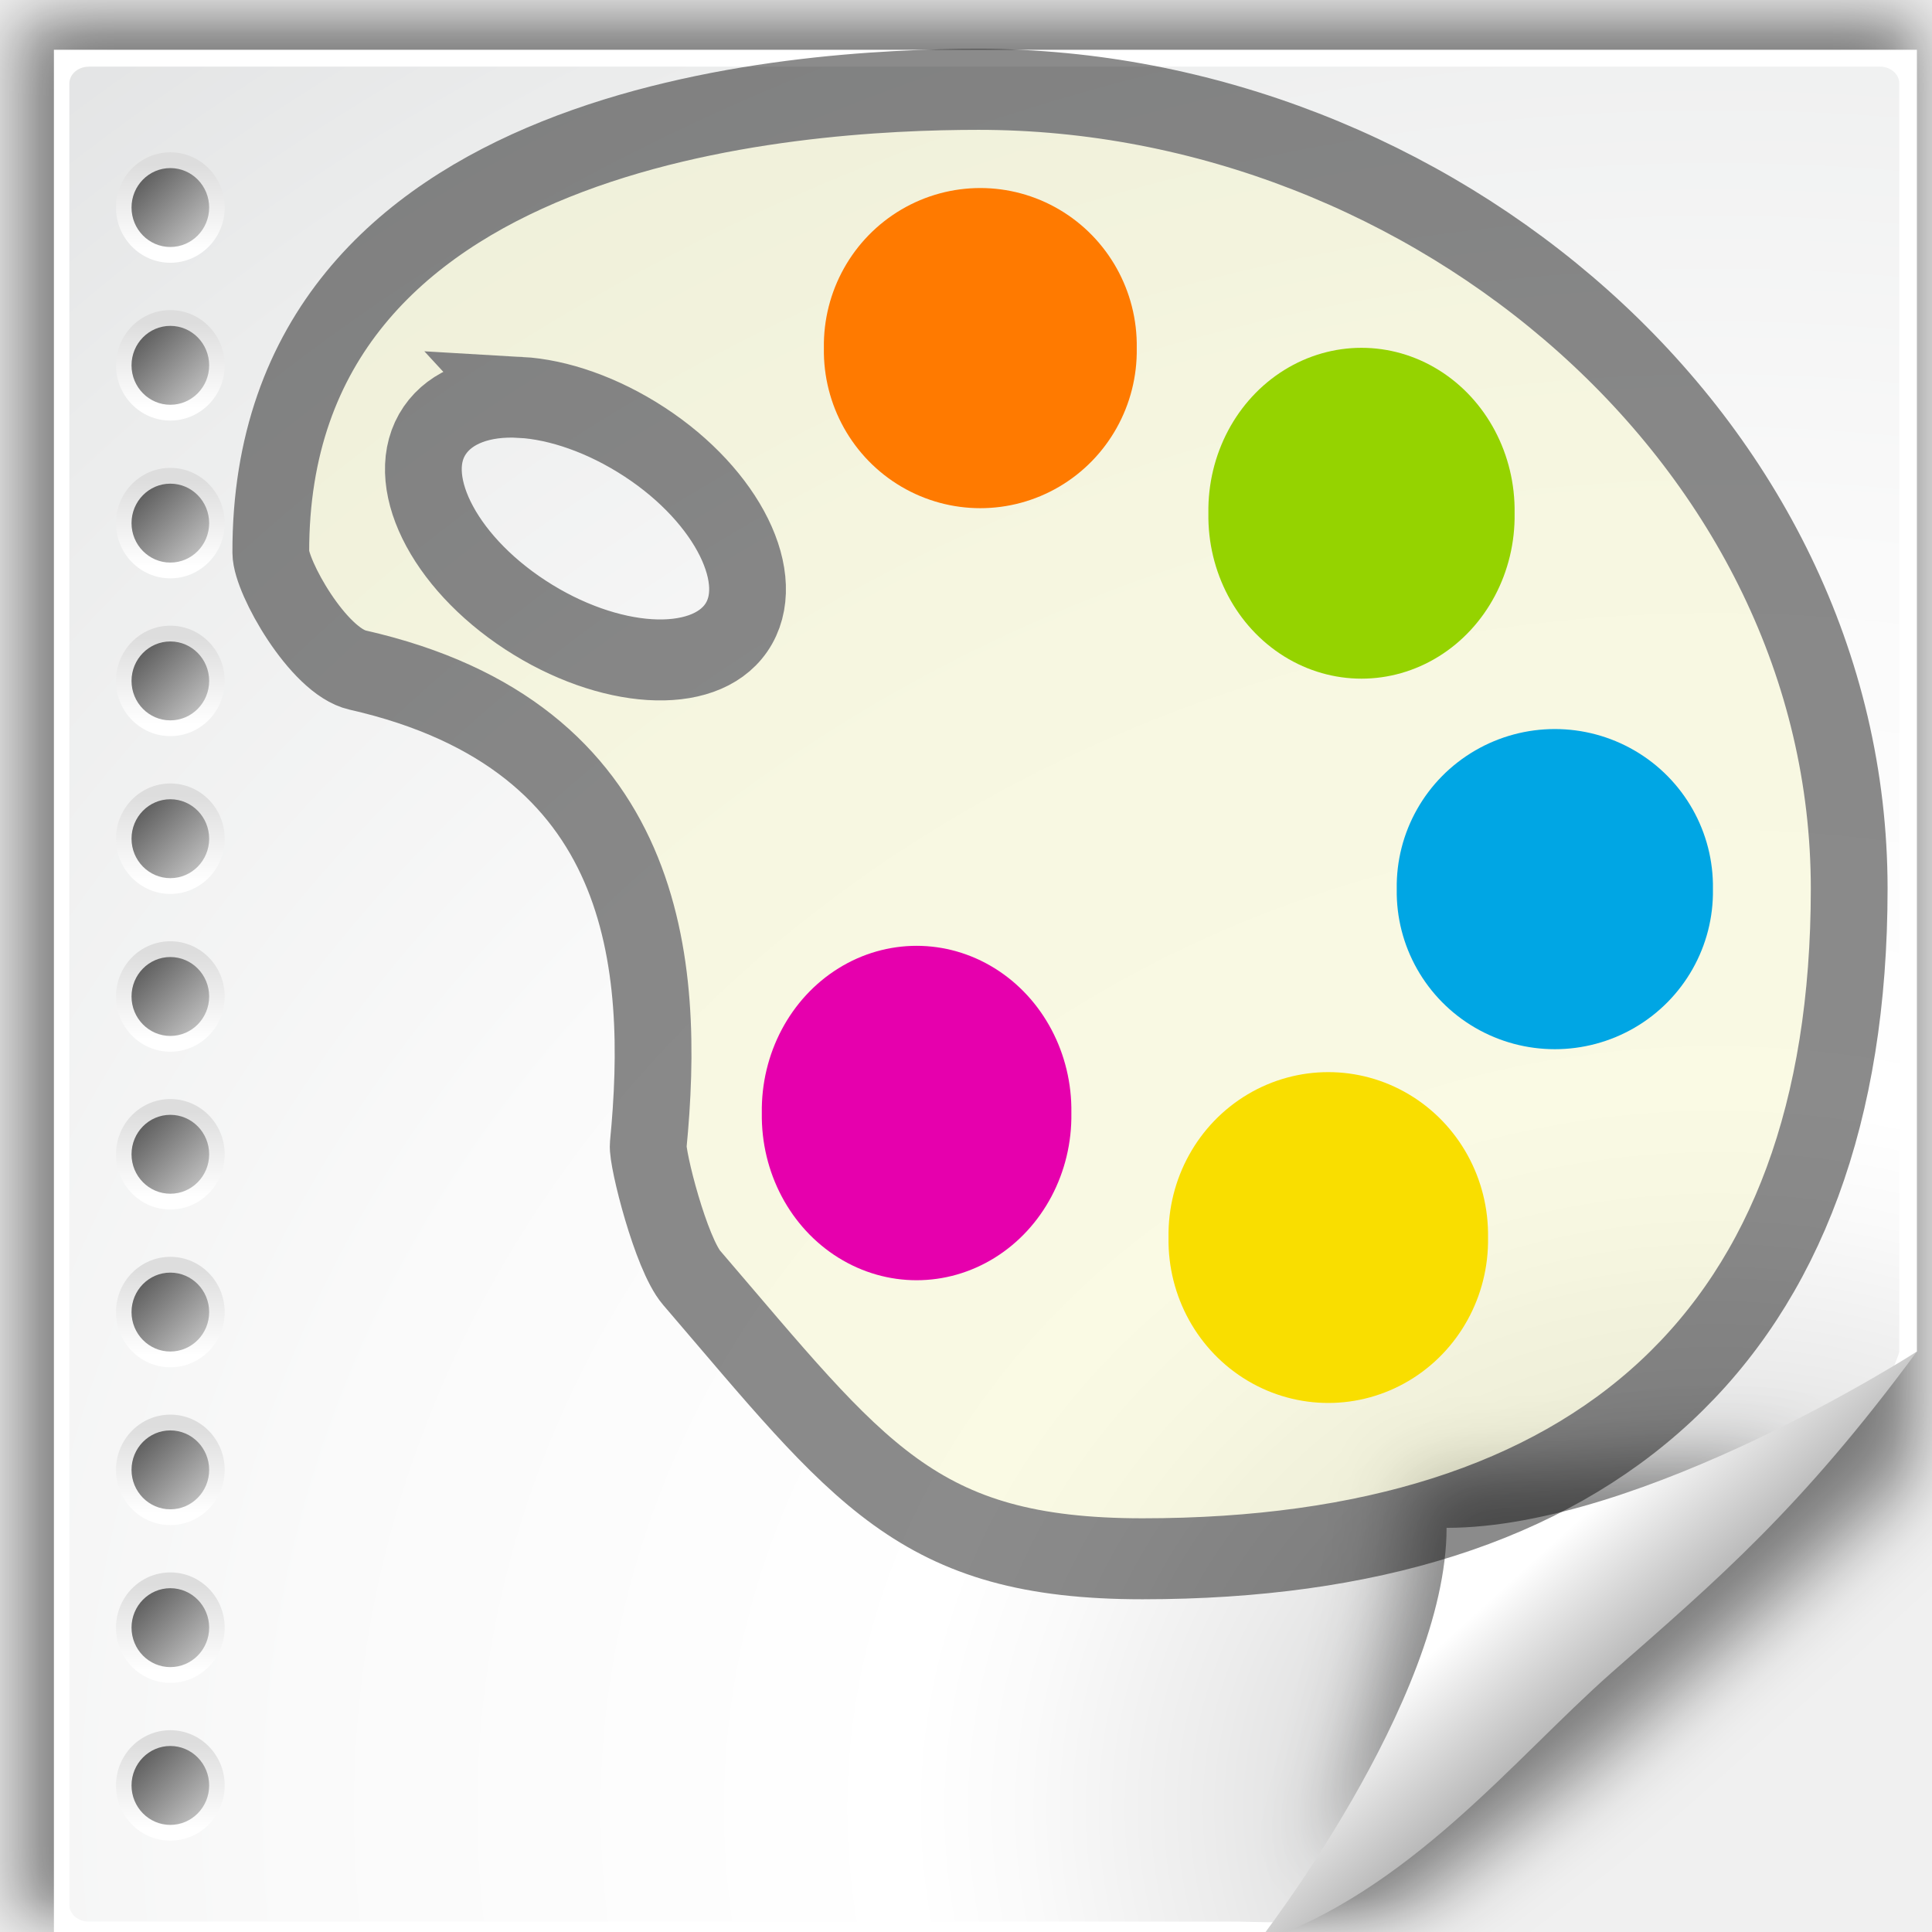
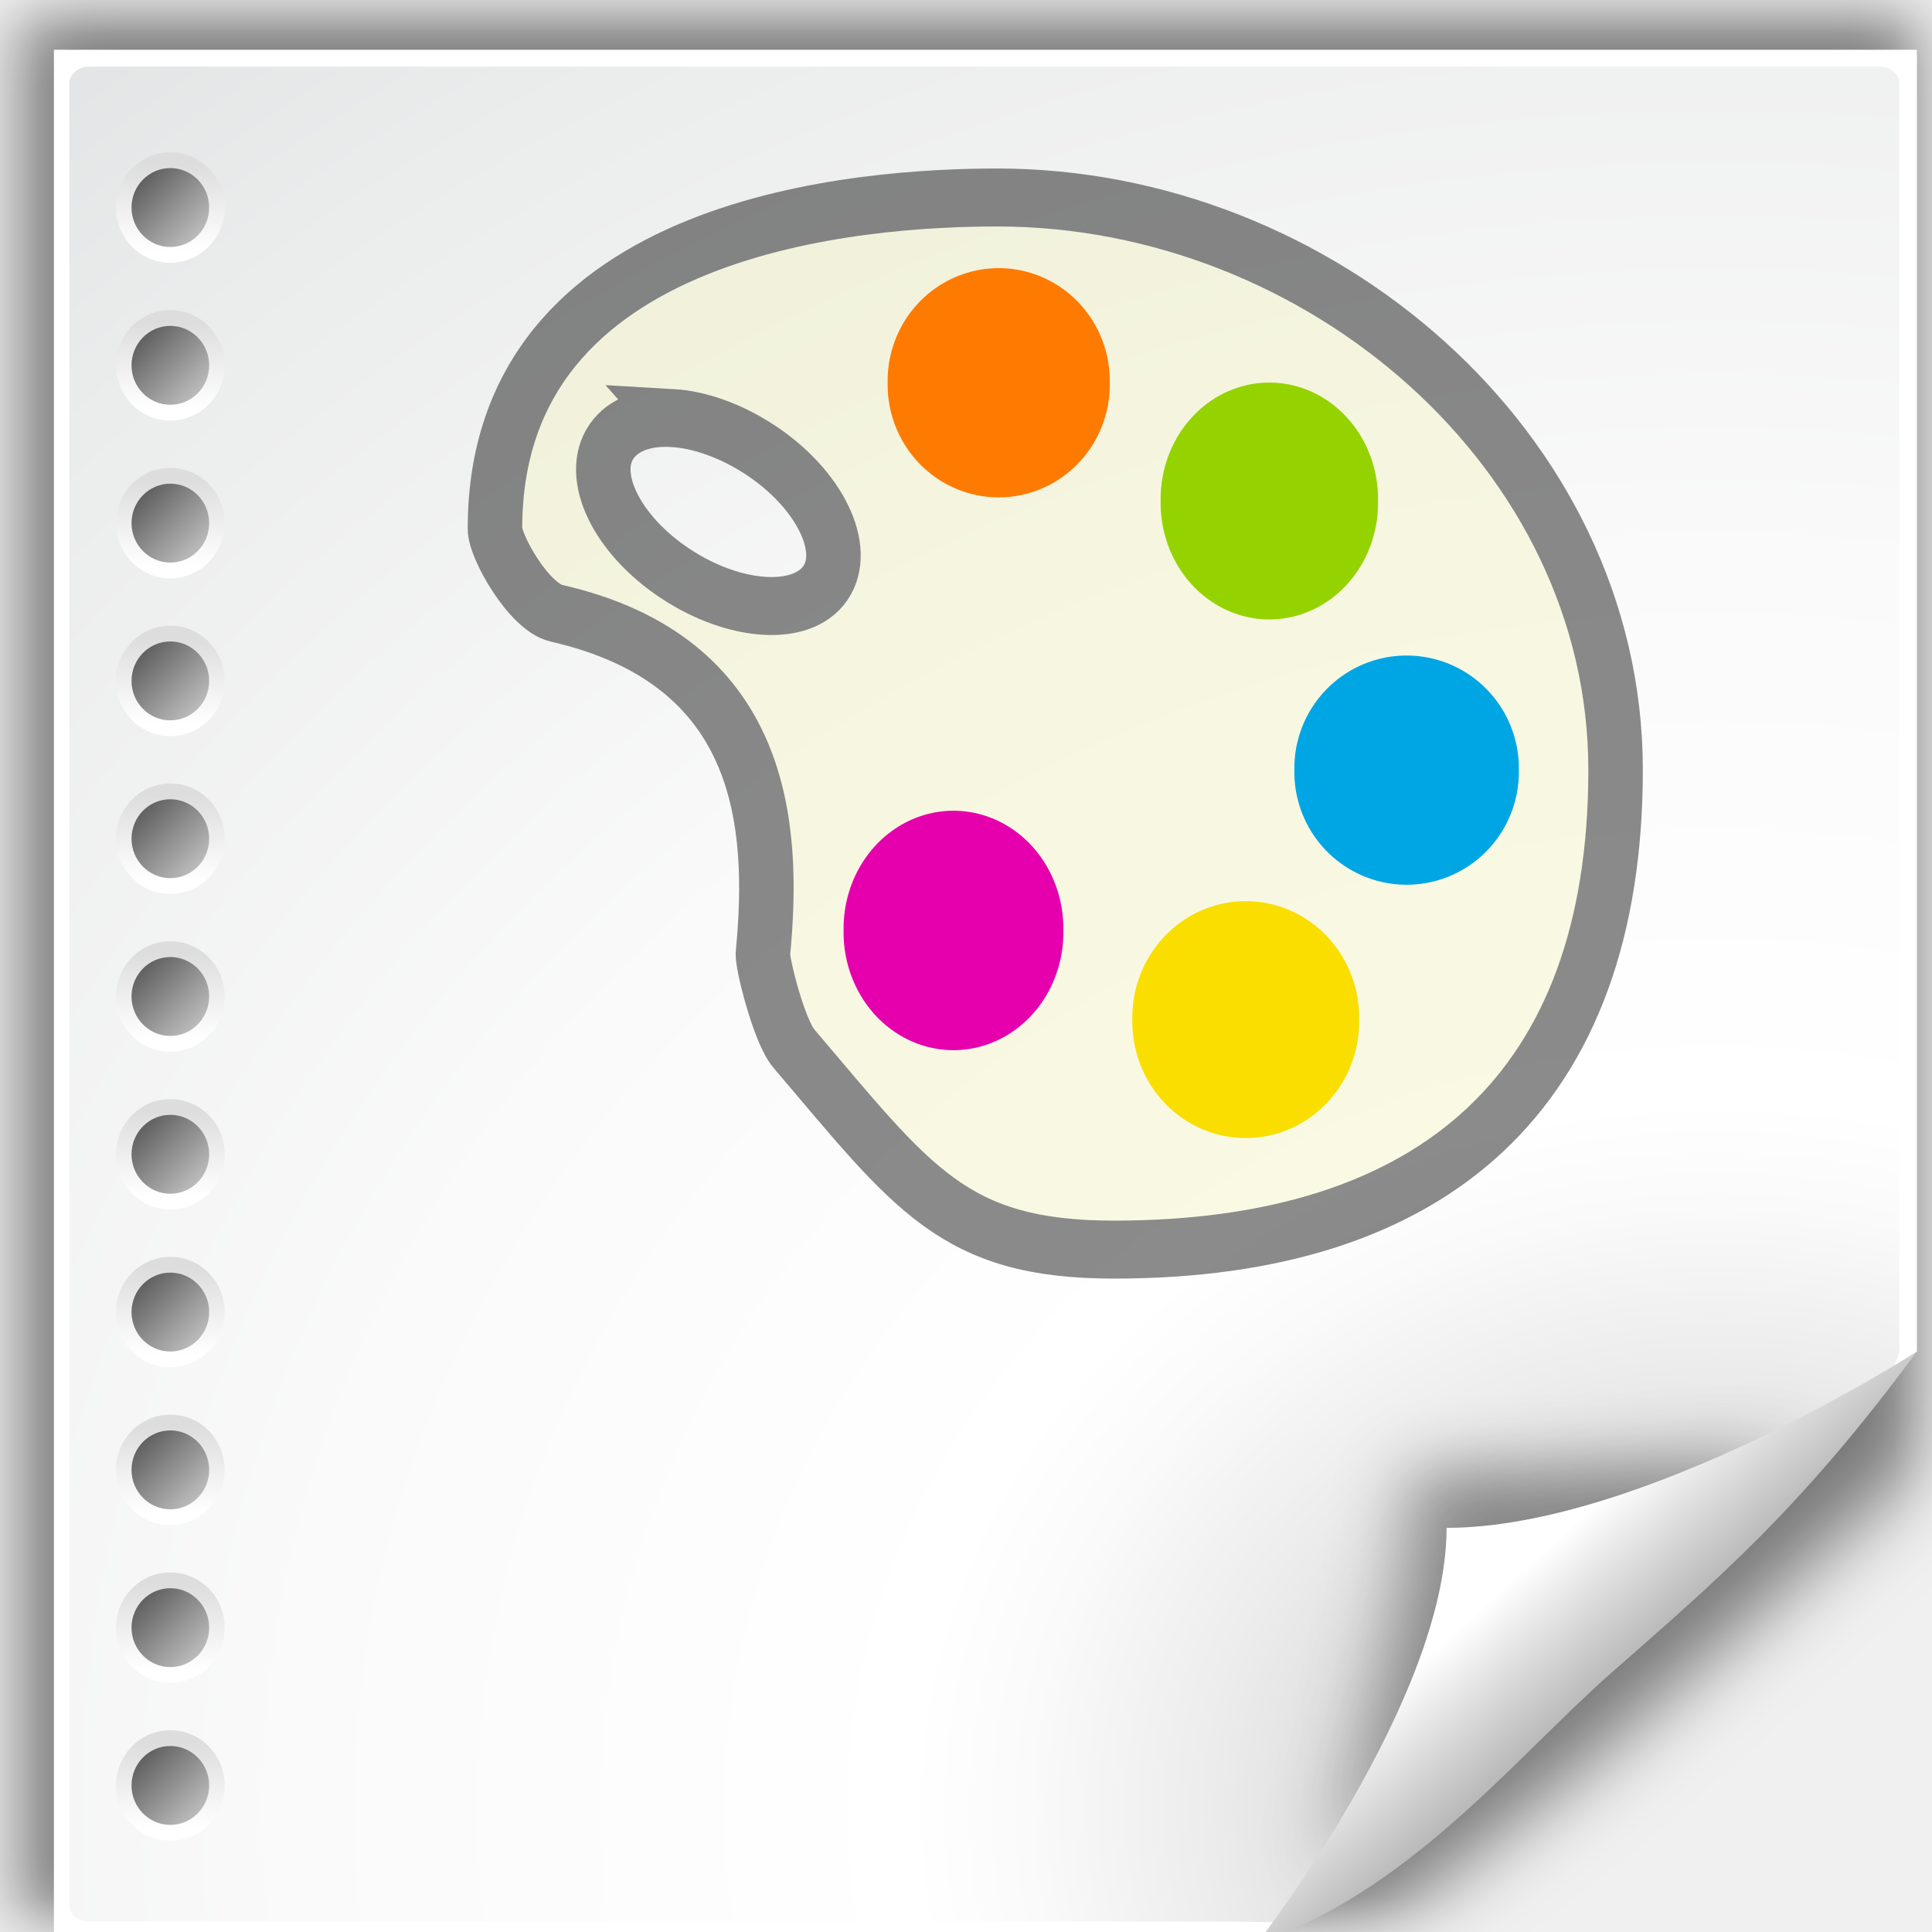
<svg xmlns="http://www.w3.org/2000/svg" xmlns:xlink="http://www.w3.org/1999/xlink" height="26" width="26" version="1.0" id="svg2">
  <defs id="defs20">
    <radialGradient xlink:href="#az" id="radialGradient3371" gradientUnits="userSpaceOnUse" gradientTransform="matrix(0.2475376,0,0,0.2137334,58.71272,7.201044)" cx="102" cy="112.3" r="139.56" />
    <radialGradient id="az" gradientUnits="userSpaceOnUse" cy="112.3" cx="102" gradientTransform="matrix(0.2102544,0,0,0.2068379,-0.544602,-0.4478129)" r="139.56">
      <stop stop-color="#b7b8b9" offset="0" id="stop203" />
      <stop stop-color="#ececec" offset=".189" id="stop205" />
      <stop stop-color="#fafafa" offset=".257" id="stop207" />
      <stop stop-color="#fff" offset=".301" id="stop209" />
      <stop stop-color="#fafafa" offset=".531" id="stop211" />
      <stop stop-color="#ebecec" offset=".845" id="stop213" />
      <stop stop-color="#e1e2e3" offset="1" id="stop215" />
    </radialGradient>
    <linearGradient xlink:href="#aw-1" id="linearGradient3296-3" gradientUnits="userSpaceOnUse" gradientTransform="translate(-143,-64)" x1="153" y1="79.557" x2="153" y2="76.444" />
    <linearGradient id="aw-1" y2="76.444" gradientUnits="userSpaceOnUse" x2="153" gradientTransform="translate(-143,-64)" y1="79.557" x1="153">
      <stop stop-color="#fff" offset="0" id="stop136-7" />
      <stop stop-color="#ddd" offset="1" id="stop138-4" />
    </linearGradient>
    <linearGradient xlink:href="#ax-8" id="linearGradient5814" gradientUnits="userSpaceOnUse" gradientTransform="translate(-143,-64)" x1="154.1" y1="79.101" x2="151.9" y2="76.9" />
    <linearGradient id="ax-8" y2="76.9" gradientUnits="userSpaceOnUse" x2="151.9" gradientTransform="translate(-143,-64)" y1="79.101" x1="154.1">
      <stop stop-color="#bbb" offset="0" id="stop141-0" />
      <stop stop-color="#616161" offset="1" id="stop143-8" />
    </linearGradient>
    <clipPath id="ba">
      <path d="M 72,88 40,120 H 32 V 80 h 40 v 8 z" id="path10-1" style="fill-rule:evenodd" />
    </clipPath>
    <filter id="bc" height="1.384" width="1.384" color-interpolation-filters="sRGB" y="-0.192" x="-0.192">
      <feGaussianBlur stdDeviation="1.945" id="feGaussianBlur13" />
    </filter>
    <linearGradient xlink:href="#bd" id="linearGradient3327" gradientUnits="userSpaceOnUse" gradientTransform="matrix(0.2475376,0,0,0.2138095,-2.84222,-0.790758)" x1="98.617" y1="106.41" x2="91.229" y2="99.255" />
    <linearGradient id="bd" y2="99.255" gradientUnits="userSpaceOnUse" x2="91.229" gradientTransform="matrix(0.2102544,0,0,0.2069116,-0.544602,-0.4483919)" y1="106.41" x1="98.617">
      <stop stop-color="#a2a2a2" offset="0" id="stop193" />
      <stop stop-color="#fff" offset="1" id="stop195" />
    </linearGradient>
    <linearGradient y2="76.444" x2="153" y1="79.557" x1="153" gradientTransform="translate(-143,-64)" gradientUnits="userSpaceOnUse" id="linearGradient5836" xlink:href="#aw-1-8" />
    <linearGradient id="aw-1-8" y2="76.444" gradientUnits="userSpaceOnUse" x2="153" gradientTransform="translate(-143,-64)" y1="79.557" x1="153">
      <stop stop-color="#fff" offset="0" id="stop136-7-2" />
      <stop stop-color="#ddd" offset="1" id="stop138-4-7" />
    </linearGradient>
    <linearGradient xlink:href="#ax-8-9" id="linearGradient5814-8" gradientUnits="userSpaceOnUse" gradientTransform="translate(-143,-64)" x1="154.1" y1="79.101" x2="151.9" y2="76.9" />
    <linearGradient id="ax-8-9" y2="76.9" gradientUnits="userSpaceOnUse" x2="151.9" gradientTransform="translate(-143,-64)" y1="79.101" x1="154.1">
      <stop stop-color="#bbb" offset="0" id="stop141-0-5" />
      <stop stop-color="#616161" offset="1" id="stop143-8-7" />
    </linearGradient>
    <linearGradient y2="76.444" x2="153" y1="79.557" x1="153" gradientTransform="translate(-143,-64)" gradientUnits="userSpaceOnUse" id="linearGradient5836-4" xlink:href="#aw-1-9" />
    <linearGradient id="aw-1-9" y2="76.444" gradientUnits="userSpaceOnUse" x2="153" gradientTransform="translate(-143,-64)" y1="79.557" x1="153">
      <stop stop-color="#fff" offset="0" id="stop136-7-4" />
      <stop stop-color="#ddd" offset="1" id="stop138-4-70" />
    </linearGradient>
    <linearGradient xlink:href="#ax-8-7" id="linearGradient5814-1" gradientUnits="userSpaceOnUse" gradientTransform="translate(-143,-64)" x1="154.1" y1="79.101" x2="151.9" y2="76.9" />
    <linearGradient id="ax-8-7" y2="76.9" gradientUnits="userSpaceOnUse" x2="151.9" gradientTransform="translate(-143,-64)" y1="79.101" x1="154.1">
      <stop stop-color="#bbb" offset="0" id="stop141-0-57" />
      <stop stop-color="#616161" offset="1" id="stop143-8-5" />
    </linearGradient>
    <linearGradient y2="76.444" x2="153" y1="79.557" x1="153" gradientTransform="translate(-143,-64)" gradientUnits="userSpaceOnUse" id="linearGradient5836-43" xlink:href="#aw-1-95" />
    <linearGradient id="aw-1-95" y2="76.444" gradientUnits="userSpaceOnUse" x2="153" gradientTransform="translate(-143,-64)" y1="79.557" x1="153">
      <stop stop-color="#fff" offset="0" id="stop136-7-0" />
      <stop stop-color="#ddd" offset="1" id="stop138-4-4" />
    </linearGradient>
    <linearGradient xlink:href="#ax-8-4" id="linearGradient5814-86" gradientUnits="userSpaceOnUse" gradientTransform="translate(-143,-64)" x1="154.1" y1="79.101" x2="151.9" y2="76.9" />
    <linearGradient id="ax-8-4" y2="76.9" gradientUnits="userSpaceOnUse" x2="151.9" gradientTransform="translate(-143,-64)" y1="79.101" x1="154.1">
      <stop stop-color="#bbb" offset="0" id="stop141-0-8" />
      <stop stop-color="#616161" offset="1" id="stop143-8-77" />
    </linearGradient>
    <linearGradient y2="76.444" x2="153" y1="79.557" x1="153" gradientTransform="translate(-143,-64)" gradientUnits="userSpaceOnUse" id="linearGradient5836-47" xlink:href="#aw-1-0" />
    <linearGradient id="aw-1-0" y2="76.444" gradientUnits="userSpaceOnUse" x2="153" gradientTransform="translate(-143,-64)" y1="79.557" x1="153">
      <stop stop-color="#fff" offset="0" id="stop136-7-08" />
      <stop stop-color="#ddd" offset="1" id="stop138-4-9" />
    </linearGradient>
    <linearGradient xlink:href="#ax-8-75" id="linearGradient5814-0" gradientUnits="userSpaceOnUse" gradientTransform="translate(-143,-64)" x1="154.1" y1="79.101" x2="151.9" y2="76.9" />
    <linearGradient id="ax-8-75" y2="76.9" gradientUnits="userSpaceOnUse" x2="151.9" gradientTransform="translate(-143,-64)" y1="79.101" x1="154.1">
      <stop stop-color="#bbb" offset="0" id="stop141-0-3" />
      <stop stop-color="#616161" offset="1" id="stop143-8-4" />
    </linearGradient>
    <linearGradient y2="76.444" x2="153" y1="79.557" x1="153" gradientTransform="translate(-143,-64)" gradientUnits="userSpaceOnUse" id="linearGradient5836-8" xlink:href="#aw-1-92" />
    <linearGradient id="aw-1-92" y2="76.444" gradientUnits="userSpaceOnUse" x2="153" gradientTransform="translate(-143,-64)" y1="79.557" x1="153">
      <stop stop-color="#fff" offset="0" id="stop136-7-6" />
      <stop stop-color="#ddd" offset="1" id="stop138-4-1" />
    </linearGradient>
    <linearGradient xlink:href="#ax-8-42" id="linearGradient5814-861" gradientUnits="userSpaceOnUse" gradientTransform="translate(-143,-64)" x1="154.1" y1="79.101" x2="151.9" y2="76.9" />
    <linearGradient id="ax-8-42" y2="76.9" gradientUnits="userSpaceOnUse" x2="151.9" gradientTransform="translate(-143,-64)" y1="79.101" x1="154.1">
      <stop stop-color="#bbb" offset="0" id="stop141-0-1" />
      <stop stop-color="#616161" offset="1" id="stop143-8-3" />
    </linearGradient>
    <linearGradient y2="76.444" x2="153" y1="79.557" x1="153" gradientTransform="translate(-143,-64)" gradientUnits="userSpaceOnUse" id="linearGradient5836-9" xlink:href="#aw-1-1" />
    <linearGradient id="aw-1-1" y2="76.444" gradientUnits="userSpaceOnUse" x2="153" gradientTransform="translate(-143,-64)" y1="79.557" x1="153">
      <stop stop-color="#fff" offset="0" id="stop136-7-5" />
      <stop stop-color="#ddd" offset="1" id="stop138-4-6" />
    </linearGradient>
    <linearGradient xlink:href="#ax-8-0" id="linearGradient5814-7" gradientUnits="userSpaceOnUse" gradientTransform="translate(-143,-64)" x1="154.1" y1="79.101" x2="151.9" y2="76.9" />
    <linearGradient id="ax-8-0" y2="76.9" gradientUnits="userSpaceOnUse" x2="151.9" gradientTransform="translate(-143,-64)" y1="79.101" x1="154.1">
      <stop stop-color="#bbb" offset="0" id="stop141-0-9" />
      <stop stop-color="#616161" offset="1" id="stop143-8-2" />
    </linearGradient>
    <linearGradient y2="76.444" x2="153" y1="79.557" x1="153" gradientTransform="translate(-143,-64)" gradientUnits="userSpaceOnUse" id="linearGradient5836-89" xlink:href="#aw-1-7" />
    <linearGradient id="aw-1-7" y2="76.444" gradientUnits="userSpaceOnUse" x2="153" gradientTransform="translate(-143,-64)" y1="79.557" x1="153">
      <stop stop-color="#fff" offset="0" id="stop136-7-7" />
      <stop stop-color="#ddd" offset="1" id="stop138-4-8" />
    </linearGradient>
    <linearGradient xlink:href="#ax-8-3" id="linearGradient5814-78" gradientUnits="userSpaceOnUse" gradientTransform="translate(-143,-64)" x1="154.1" y1="79.101" x2="151.9" y2="76.9" />
    <linearGradient id="ax-8-3" y2="76.9" gradientUnits="userSpaceOnUse" x2="151.9" gradientTransform="translate(-143,-64)" y1="79.101" x1="154.1">
      <stop stop-color="#bbb" offset="0" id="stop141-0-54" />
      <stop stop-color="#616161" offset="1" id="stop143-8-6" />
    </linearGradient>
    <linearGradient y2="76.444" x2="153" y1="79.557" x1="153" gradientTransform="translate(-143,-64)" gradientUnits="userSpaceOnUse" id="linearGradient5836-6" xlink:href="#aw-1-72" />
    <linearGradient id="aw-1-72" y2="76.444" gradientUnits="userSpaceOnUse" x2="153" gradientTransform="translate(-143,-64)" y1="79.557" x1="153">
      <stop stop-color="#fff" offset="0" id="stop136-7-53" />
      <stop stop-color="#ddd" offset="1" id="stop138-4-41" />
    </linearGradient>
    <linearGradient xlink:href="#ax-8-02" id="linearGradient5814-08" gradientUnits="userSpaceOnUse" gradientTransform="translate(-143,-64)" x1="154.1" y1="79.101" x2="151.9" y2="76.9" />
    <linearGradient id="ax-8-02" y2="76.9" gradientUnits="userSpaceOnUse" x2="151.9" gradientTransform="translate(-143,-64)" y1="79.101" x1="154.1">
      <stop stop-color="#bbb" offset="0" id="stop141-0-50" />
      <stop stop-color="#616161" offset="1" id="stop143-8-1" />
    </linearGradient>
    <linearGradient y2="76.444" x2="153" y1="79.557" x1="153" gradientTransform="translate(-143,-64)" gradientUnits="userSpaceOnUse" id="linearGradient5836-0" xlink:href="#aw-1-6" />
    <linearGradient id="aw-1-6" y2="76.444" gradientUnits="userSpaceOnUse" x2="153" gradientTransform="translate(-143,-64)" y1="79.557" x1="153">
      <stop stop-color="#fff" offset="0" id="stop136-7-02" />
      <stop stop-color="#ddd" offset="1" id="stop138-4-5" />
    </linearGradient>
    <linearGradient xlink:href="#ax-8-71" id="linearGradient5814-06" gradientUnits="userSpaceOnUse" gradientTransform="translate(-143,-64)" x1="154.1" y1="79.101" x2="151.9" y2="76.9" />
    <linearGradient id="ax-8-71" y2="76.9" gradientUnits="userSpaceOnUse" x2="151.9" gradientTransform="translate(-143,-64)" y1="79.101" x1="154.1">
      <stop stop-color="#bbb" offset="0" id="stop141-0-548" />
      <stop stop-color="#616161" offset="1" id="stop143-8-54" />
    </linearGradient>
    <linearGradient y2="76.444" x2="153" y1="79.557" x1="153" gradientTransform="translate(-143,-64)" gradientUnits="userSpaceOnUse" id="linearGradient5836-2" xlink:href="#aw-1-2" />
    <linearGradient id="aw-1-2" y2="76.444" gradientUnits="userSpaceOnUse" x2="153" gradientTransform="translate(-143,-64)" y1="79.557" x1="153">
      <stop stop-color="#fff" offset="0" id="stop136-7-1" />
      <stop stop-color="#ddd" offset="1" id="stop138-4-61" />
    </linearGradient>
    <linearGradient xlink:href="#ax-8-027" id="linearGradient5814-72" gradientUnits="userSpaceOnUse" gradientTransform="translate(-143,-64)" x1="154.1" y1="79.101" x2="151.9" y2="76.9" />
    <linearGradient id="ax-8-027" y2="76.9" gradientUnits="userSpaceOnUse" x2="151.9" gradientTransform="translate(-143,-64)" y1="79.101" x1="154.1">
      <stop stop-color="#bbb" offset="0" id="stop141-0-36" />
      <stop stop-color="#616161" offset="1" id="stop143-8-11" />
    </linearGradient>
    <linearGradient y2="76.9" x2="151.9" y1="79.101" x1="154.1" gradientTransform="translate(-143,-64)" gradientUnits="userSpaceOnUse" id="linearGradient5493" xlink:href="#ax-8-027" />
    <filter id="bb" color-interpolation-filters="sRGB">
      <feGaussianBlur stdDeviation="2.079" id="feGaussianBlur7" />
    </filter>
    <radialGradient xlink:href="#az-4" id="radialGradient3371-7" gradientUnits="userSpaceOnUse" gradientTransform="matrix(0.2475376,0,0,0.2137334,-2.834408,-0.7081277)" cx="102" cy="112.3" r="139.56" />
    <radialGradient id="az-4" gradientUnits="userSpaceOnUse" cy="112.3" cx="102" gradientTransform="matrix(0.2102544,0,0,0.2068379,-0.544602,-0.4478129)" r="139.56">
      <stop stop-color="#b7b8b9" offset="0" id="stop203-0" />
      <stop stop-color="#ececec" offset=".189" id="stop205-9" />
      <stop stop-color="#fafafa" offset=".257" id="stop207-4" />
      <stop stop-color="#fff" offset=".301" id="stop209-8" />
      <stop stop-color="#fafafa" offset=".531" id="stop211-8" />
      <stop stop-color="#ebecec" offset=".845" id="stop213-2" />
      <stop stop-color="#e1e2e3" offset="1" id="stop215-4" />
    </radialGradient>
    <linearGradient xlink:href="#aw-1-5" id="linearGradient3296-3-5" gradientUnits="userSpaceOnUse" gradientTransform="translate(-143,-64)" x1="153" y1="79.557" x2="153" y2="76.444" />
    <linearGradient id="aw-1-5" y2="76.444" gradientUnits="userSpaceOnUse" x2="153" gradientTransform="translate(-143,-64)" y1="79.557" x1="153">
      <stop stop-color="#fff" offset="0" id="stop136-7-17" />
      <stop stop-color="#ddd" offset="1" id="stop138-4-11" />
    </linearGradient>
    <linearGradient xlink:href="#ax-8-2" id="linearGradient5814-5" gradientUnits="userSpaceOnUse" gradientTransform="translate(-143,-64)" x1="154.1" y1="79.101" x2="151.9" y2="76.9" />
    <linearGradient id="ax-8-2" y2="76.9" gradientUnits="userSpaceOnUse" x2="151.9" gradientTransform="translate(-143,-64)" y1="79.101" x1="154.1">
      <stop stop-color="#bbb" offset="0" id="stop141-0-7" />
      <stop stop-color="#616161" offset="1" id="stop143-8-61" />
    </linearGradient>
    <clipPath id="ba-4">
      <path d="M 72,88 40,120 H 32 V 80 h 40 v 8 z" id="path10-2" style="fill-rule:evenodd" />
    </clipPath>
    <filter id="bc-3" height="1.384" width="1.384" color-interpolation-filters="sRGB" y="-0.192" x="-0.192">
      <feGaussianBlur stdDeviation="1.945" id="feGaussianBlur13-2" />
    </filter>
    <linearGradient xlink:href="#bd-1" id="linearGradient3327-2" gradientUnits="userSpaceOnUse" gradientTransform="matrix(0.2475376,0,0,0.2138095,-2.84222,-0.790758)" x1="98.617" y1="106.41" x2="91.229" y2="99.255" />
    <linearGradient id="bd-1" y2="99.255" gradientUnits="userSpaceOnUse" x2="91.229" gradientTransform="matrix(0.2102544,0,0,0.2069116,-0.544602,-0.4483919)" y1="106.41" x1="98.617">
      <stop stop-color="#a2a2a2" offset="0" id="stop193-6" />
      <stop stop-color="#fff" offset="1" id="stop195-8" />
    </linearGradient>
    <linearGradient y2="76.444" x2="153" y1="79.557" x1="153" gradientTransform="translate(-143,-64)" gradientUnits="userSpaceOnUse" id="linearGradient5836-5" xlink:href="#aw-1-8-7" />
    <linearGradient id="aw-1-8-7" y2="76.444" gradientUnits="userSpaceOnUse" x2="153" gradientTransform="translate(-143,-64)" y1="79.557" x1="153">
      <stop stop-color="#fff" offset="0" id="stop136-7-2-6" />
      <stop stop-color="#ddd" offset="1" id="stop138-4-7-1" />
    </linearGradient>
    <linearGradient xlink:href="#ax-8-9-9" id="linearGradient5814-8-8" gradientUnits="userSpaceOnUse" gradientTransform="translate(-143,-64)" x1="154.1" y1="79.101" x2="151.9" y2="76.9" />
    <linearGradient id="ax-8-9-9" y2="76.9" gradientUnits="userSpaceOnUse" x2="151.9" gradientTransform="translate(-143,-64)" y1="79.101" x1="154.1">
      <stop stop-color="#bbb" offset="0" id="stop141-0-5-2" />
      <stop stop-color="#616161" offset="1" id="stop143-8-7-7" />
    </linearGradient>
    <linearGradient y2="76.444" x2="153" y1="79.557" x1="153" gradientTransform="translate(-143,-64)" gradientUnits="userSpaceOnUse" id="linearGradient5836-4-9" xlink:href="#aw-1-9-5" />
    <linearGradient id="aw-1-9-5" y2="76.444" gradientUnits="userSpaceOnUse" x2="153" gradientTransform="translate(-143,-64)" y1="79.557" x1="153">
      <stop stop-color="#fff" offset="0" id="stop136-7-4-4" />
      <stop stop-color="#ddd" offset="1" id="stop138-4-70-3" />
    </linearGradient>
    <linearGradient xlink:href="#ax-8-7-2" id="linearGradient5814-1-1" gradientUnits="userSpaceOnUse" gradientTransform="translate(-143,-64)" x1="154.1" y1="79.101" x2="151.9" y2="76.9" />
    <linearGradient id="ax-8-7-2" y2="76.9" gradientUnits="userSpaceOnUse" x2="151.9" gradientTransform="translate(-143,-64)" y1="79.101" x1="154.1">
      <stop stop-color="#bbb" offset="0" id="stop141-0-57-3" />
      <stop stop-color="#616161" offset="1" id="stop143-8-5-3" />
    </linearGradient>
    <linearGradient y2="76.444" x2="153" y1="79.557" x1="153" gradientTransform="translate(-143,-64)" gradientUnits="userSpaceOnUse" id="linearGradient5836-43-4" xlink:href="#aw-1-95-1" />
    <linearGradient id="aw-1-95-1" y2="76.444" gradientUnits="userSpaceOnUse" x2="153" gradientTransform="translate(-143,-64)" y1="79.557" x1="153">
      <stop stop-color="#fff" offset="0" id="stop136-7-0-1" />
      <stop stop-color="#ddd" offset="1" id="stop138-4-4-3" />
    </linearGradient>
    <linearGradient xlink:href="#ax-8-4-7" id="linearGradient5814-86-8" gradientUnits="userSpaceOnUse" gradientTransform="translate(-143,-64)" x1="154.1" y1="79.101" x2="151.9" y2="76.9" />
    <linearGradient id="ax-8-4-7" y2="76.9" gradientUnits="userSpaceOnUse" x2="151.9" gradientTransform="translate(-143,-64)" y1="79.101" x1="154.1">
      <stop stop-color="#bbb" offset="0" id="stop141-0-8-4" />
      <stop stop-color="#616161" offset="1" id="stop143-8-77-2" />
    </linearGradient>
    <linearGradient y2="76.444" x2="153" y1="79.557" x1="153" gradientTransform="translate(-143,-64)" gradientUnits="userSpaceOnUse" id="linearGradient5836-47-7" xlink:href="#aw-1-0-7" />
    <linearGradient id="aw-1-0-7" y2="76.444" gradientUnits="userSpaceOnUse" x2="153" gradientTransform="translate(-143,-64)" y1="79.557" x1="153">
      <stop stop-color="#fff" offset="0" id="stop136-7-08-9" />
      <stop stop-color="#ddd" offset="1" id="stop138-4-9-3" />
    </linearGradient>
    <linearGradient xlink:href="#ax-8-75-9" id="linearGradient5814-0-1" gradientUnits="userSpaceOnUse" gradientTransform="translate(-143,-64)" x1="154.1" y1="79.101" x2="151.9" y2="76.9" />
    <linearGradient id="ax-8-75-9" y2="76.9" gradientUnits="userSpaceOnUse" x2="151.9" gradientTransform="translate(-143,-64)" y1="79.101" x1="154.1">
      <stop stop-color="#bbb" offset="0" id="stop141-0-3-8" />
      <stop stop-color="#616161" offset="1" id="stop143-8-4-6" />
    </linearGradient>
    <linearGradient y2="76.444" x2="153" y1="79.557" x1="153" gradientTransform="translate(-143,-64)" gradientUnits="userSpaceOnUse" id="linearGradient5836-8-5" xlink:href="#aw-1-92-0" />
    <linearGradient id="aw-1-92-0" y2="76.444" gradientUnits="userSpaceOnUse" x2="153" gradientTransform="translate(-143,-64)" y1="79.557" x1="153">
      <stop stop-color="#fff" offset="0" id="stop136-7-6-2" />
      <stop stop-color="#ddd" offset="1" id="stop138-4-1-8" />
    </linearGradient>
    <linearGradient xlink:href="#ax-8-42-0" id="linearGradient5814-861-6" gradientUnits="userSpaceOnUse" gradientTransform="translate(-143,-64)" x1="154.1" y1="79.101" x2="151.9" y2="76.9" />
    <linearGradient id="ax-8-42-0" y2="76.9" gradientUnits="userSpaceOnUse" x2="151.9" gradientTransform="translate(-143,-64)" y1="79.101" x1="154.1">
      <stop stop-color="#bbb" offset="0" id="stop141-0-1-2" />
      <stop stop-color="#616161" offset="1" id="stop143-8-3-4" />
    </linearGradient>
    <linearGradient y2="76.444" x2="153" y1="79.557" x1="153" gradientTransform="translate(-143,-64)" gradientUnits="userSpaceOnUse" id="linearGradient5836-9-8" xlink:href="#aw-1-1-6" />
    <linearGradient id="aw-1-1-6" y2="76.444" gradientUnits="userSpaceOnUse" x2="153" gradientTransform="translate(-143,-64)" y1="79.557" x1="153">
      <stop stop-color="#fff" offset="0" id="stop136-7-5-5" />
      <stop stop-color="#ddd" offset="1" id="stop138-4-6-0" />
    </linearGradient>
    <linearGradient xlink:href="#ax-8-0-0" id="linearGradient5814-7-9" gradientUnits="userSpaceOnUse" gradientTransform="translate(-143,-64)" x1="154.1" y1="79.101" x2="151.9" y2="76.9" />
    <linearGradient id="ax-8-0-0" y2="76.9" gradientUnits="userSpaceOnUse" x2="151.9" gradientTransform="translate(-143,-64)" y1="79.101" x1="154.1">
      <stop stop-color="#bbb" offset="0" id="stop141-0-9-0" />
      <stop stop-color="#616161" offset="1" id="stop143-8-2-6" />
    </linearGradient>
    <linearGradient y2="76.444" x2="153" y1="79.557" x1="153" gradientTransform="translate(-143,-64)" gradientUnits="userSpaceOnUse" id="linearGradient5836-89-1" xlink:href="#aw-1-7-3" />
    <linearGradient id="aw-1-7-3" y2="76.444" gradientUnits="userSpaceOnUse" x2="153" gradientTransform="translate(-143,-64)" y1="79.557" x1="153">
      <stop stop-color="#fff" offset="0" id="stop136-7-7-8" />
      <stop stop-color="#ddd" offset="1" id="stop138-4-8-9" />
    </linearGradient>
    <linearGradient xlink:href="#ax-8-3-4" id="linearGradient5814-78-3" gradientUnits="userSpaceOnUse" gradientTransform="translate(-143,-64)" x1="154.1" y1="79.101" x2="151.9" y2="76.9" />
    <linearGradient id="ax-8-3-4" y2="76.9" gradientUnits="userSpaceOnUse" x2="151.9" gradientTransform="translate(-143,-64)" y1="79.101" x1="154.1">
      <stop stop-color="#bbb" offset="0" id="stop141-0-54-4" />
      <stop stop-color="#616161" offset="1" id="stop143-8-6-6" />
    </linearGradient>
    <linearGradient y2="76.444" x2="153" y1="79.557" x1="153" gradientTransform="translate(-143,-64)" gradientUnits="userSpaceOnUse" id="linearGradient5836-6-0" xlink:href="#aw-1-72-6" />
    <linearGradient id="aw-1-72-6" y2="76.444" gradientUnits="userSpaceOnUse" x2="153" gradientTransform="translate(-143,-64)" y1="79.557" x1="153">
      <stop stop-color="#fff" offset="0" id="stop136-7-53-6" />
      <stop stop-color="#ddd" offset="1" id="stop138-4-41-1" />
    </linearGradient>
    <linearGradient xlink:href="#ax-8-02-4" id="linearGradient5814-08-8" gradientUnits="userSpaceOnUse" gradientTransform="translate(-143,-64)" x1="154.1" y1="79.101" x2="151.9" y2="76.9" />
    <linearGradient id="ax-8-02-4" y2="76.9" gradientUnits="userSpaceOnUse" x2="151.9" gradientTransform="translate(-143,-64)" y1="79.101" x1="154.1">
      <stop stop-color="#bbb" offset="0" id="stop141-0-50-9" />
      <stop stop-color="#616161" offset="1" id="stop143-8-1-6" />
    </linearGradient>
    <linearGradient y2="76.444" x2="153" y1="79.557" x1="153" gradientTransform="translate(-143,-64)" gradientUnits="userSpaceOnUse" id="linearGradient5836-0-3" xlink:href="#aw-1-6-7" />
    <linearGradient id="aw-1-6-7" y2="76.444" gradientUnits="userSpaceOnUse" x2="153" gradientTransform="translate(-143,-64)" y1="79.557" x1="153">
      <stop stop-color="#fff" offset="0" id="stop136-7-02-8" />
      <stop stop-color="#ddd" offset="1" id="stop138-4-5-8" />
    </linearGradient>
    <linearGradient xlink:href="#ax-8-71-9" id="linearGradient5814-06-2" gradientUnits="userSpaceOnUse" gradientTransform="translate(-143,-64)" x1="154.1" y1="79.101" x2="151.9" y2="76.9" />
    <linearGradient id="ax-8-71-9" y2="76.9" gradientUnits="userSpaceOnUse" x2="151.9" gradientTransform="translate(-143,-64)" y1="79.101" x1="154.1">
      <stop stop-color="#bbb" offset="0" id="stop141-0-548-1" />
      <stop stop-color="#616161" offset="1" id="stop143-8-54-3" />
    </linearGradient>
    <linearGradient y2="76.444" x2="153" y1="79.557" x1="153" gradientTransform="translate(-143,-64)" gradientUnits="userSpaceOnUse" id="linearGradient5836-2-5" xlink:href="#aw-1-2-9" />
    <linearGradient id="aw-1-2-9" y2="76.444" gradientUnits="userSpaceOnUse" x2="153" gradientTransform="translate(-143,-64)" y1="79.557" x1="153">
      <stop stop-color="#fff" offset="0" id="stop136-7-1-8" />
      <stop stop-color="#ddd" offset="1" id="stop138-4-61-4" />
    </linearGradient>
    <linearGradient xlink:href="#ax-8-027-7" id="linearGradient5814-72-0" gradientUnits="userSpaceOnUse" gradientTransform="translate(-143,-64)" x1="154.1" y1="79.101" x2="151.9" y2="76.9" />
    <linearGradient id="ax-8-027-7" y2="76.9" gradientUnits="userSpaceOnUse" x2="151.9" gradientTransform="translate(-143,-64)" y1="79.101" x1="154.1">
      <stop stop-color="#bbb" offset="0" id="stop141-0-36-6" />
      <stop stop-color="#616161" offset="1" id="stop143-8-11-3" />
    </linearGradient>
  </defs>
  <g transform="matrix(1.044645,0,0,1.061736,-0.3192209,-0.3922864)" id="g5766">
    <path style="opacity:0.5;filter:url(#bb)" id="path217" transform="matrix(0.2578483,0,0,0.2195371,-3.502289,-1.050377)" d="m 15.522,7.062 0,113.876 63.991,0 c 3e-6,0 10.013,-8.165 15.513,-13.665 5.497,-5.488 17.452,-18.22 17.452,-18.22 l 0,-81.991 -96.956,0 z" />
    <g id="g5323">
      <path d="M 1,1 1,25 16.5,25 25,17.5 25,1 z" id="path219" style="fill:#ffffff" />
      <path d="m 1.447,1.215 c -0.136,0 -0.248,0.096 -0.248,0.214 l 0,23.083 c 0,0.118 0.111,0.214 0.248,0.214 l 14.822,0 c 0.065,0 0.684,0.025 0.73,-0.015 l 7.527,-6.673 c 0.046,-0.04 0.247,-0.487 0.247,-0.543 l 0,-16.067 c 0,-0.118 -0.111,-0.214 -0.248,-0.214 l -23.078,0 z" id="path221" style="fill:url(#radialGradient3371-7)" />
      <circle transform="matrix(0.35,0,0,0.35,-1,-1.9)" cy="14" cx="10" r="2" id="circle301" d="m 12,14 c 0,1.105 -0.895,2 -2,2 -1.105,0 -2,-0.895 -2,-2 0,-1.105 0.895,-2 2,-2 1.105,0 2,0.895 2,2 z" style="fill:url(#linearGradient3296-3-5)" />
      <circle cy="14" cx="10" r="1.556" id="circle303" d="m 11.556,14 c 0,0.859 -0.697,1.556 -1.556,1.556 -0.859,0 -1.556,-0.697 -1.556,-1.556 0,-0.859 0.697,-1.556 1.556,-1.556 0.859,0 1.556,0.697 1.556,1.556 z" style="fill:url(#linearGradient5814-5)" transform="matrix(0.3213368,0,0,0.3213368,-0.7133677,-1.498715)" />
      <path d="M 41.88,115.98 66.19,91.67 c 0,0 -9.721,0.893 -19.971,0.893 0,10.25 -4.338,23.417 -4.338,23.417 z" clip-path="url(#ba-4)" transform="matrix(0.2475376,0,0,0.2138095,7.059108,-0.790758)" id="path223" style="opacity:0.4;filter:url(#bc-3)" />
      <path d="M 21.067,21.57 C 22.428,20.394 23.5,19.5 25,17.5 c 0,0 -3.522,2.235 -6.059,2.235 C 18.941,21.926 16.5,25 16.5,25 c 1.975,-0.665 3.293,-2.323 4.567,-3.43 z" id="path345" style="fill:url(#linearGradient3327-2)" />
      <circle transform="matrix(0.35,0,0,0.35,-1,0.1000002)" cy="14" cx="10" r="2" id="circle301-3" d="m 12,14 c 0,1.105 -0.895,2 -2,2 -1.105,0 -2,-0.895 -2,-2 0,-1.105 0.895,-2 2,-2 1.105,0 2,0.895 2,2 z" style="fill:url(#linearGradient5836-5)" />
      <circle cy="14" cx="10" r="1.556" id="circle303-6" d="m 11.556,14 c 0,0.859 -0.697,1.556 -1.556,1.556 -0.859,0 -1.556,-0.697 -1.556,-1.556 0,-0.859 0.697,-1.556 1.556,-1.556 0.859,0 1.556,0.697 1.556,1.556 z" style="fill:url(#linearGradient5814-8-8)" transform="matrix(0.3213368,0,0,0.3213368,-0.7133677,0.5012854)" />
      <circle transform="matrix(0.35,0,0,0.35,-1,2.1)" cy="14" cx="10" r="2" id="circle301-0" d="m 12,14 c 0,1.105 -0.895,2 -2,2 -1.105,0 -2,-0.895 -2,-2 0,-1.105 0.895,-2 2,-2 1.105,0 2,0.895 2,2 z" style="fill:url(#linearGradient5836-4-9)" />
      <circle cy="14" cx="10" r="1.556" id="circle303-5" d="m 11.556,14 c 0,0.859 -0.697,1.556 -1.556,1.556 -0.859,0 -1.556,-0.697 -1.556,-1.556 0,-0.859 0.697,-1.556 1.556,-1.556 0.859,0 1.556,0.697 1.556,1.556 z" style="fill:url(#linearGradient5814-1-1)" transform="matrix(0.3213368,0,0,0.3213368,-0.7133677,2.501285)" />
      <circle transform="matrix(0.35,0,0,0.35,-1,4.1)" cy="14" cx="10" r="2" id="circle301-2" d="m 12,14 c 0,1.105 -0.895,2 -2,2 -1.105,0 -2,-0.895 -2,-2 0,-1.105 0.895,-2 2,-2 1.105,0 2,0.895 2,2 z" style="fill:url(#linearGradient5836-43-4)" />
      <circle cy="14" cx="10" r="1.556" id="circle303-9" d="m 11.556,14 c 0,0.859 -0.697,1.556 -1.556,1.556 -0.859,0 -1.556,-0.697 -1.556,-1.556 0,-0.859 0.697,-1.556 1.556,-1.556 0.859,0 1.556,0.697 1.556,1.556 z" style="fill:url(#linearGradient5814-86-8)" transform="matrix(0.3213368,0,0,0.3213368,-0.7133677,4.501285)" />
      <circle transform="matrix(0.35,0,0,0.35,-1,6.1)" cy="14" cx="10" r="2" id="circle301-1" d="m 12,14 c 0,1.105 -0.895,2 -2,2 -1.105,0 -2,-0.895 -2,-2 0,-1.105 0.895,-2 2,-2 1.105,0 2,0.895 2,2 z" style="fill:url(#linearGradient5836-47-7)" />
      <circle cy="14" cx="10" r="1.556" id="circle303-0" d="m 11.556,14 c 0,0.859 -0.697,1.556 -1.556,1.556 -0.859,0 -1.556,-0.697 -1.556,-1.556 0,-0.859 0.697,-1.556 1.556,-1.556 0.859,0 1.556,0.697 1.556,1.556 z" style="fill:url(#linearGradient5814-0-1)" transform="matrix(0.3213368,0,0,0.3213368,-0.7133677,6.501285)" />
      <circle transform="matrix(0.35,0,0,0.35,-1,8.1)" cy="14" cx="10" r="2" id="circle301-16" d="m 12,14 c 0,1.105 -0.895,2 -2,2 -1.105,0 -2,-0.895 -2,-2 0,-1.105 0.895,-2 2,-2 1.105,0 2,0.895 2,2 z" style="fill:url(#linearGradient5836-8-5)" />
      <circle cy="14" cx="10" r="1.556" id="circle303-02" d="m 11.556,14 c 0,0.859 -0.697,1.556 -1.556,1.556 -0.859,0 -1.556,-0.697 -1.556,-1.556 0,-0.859 0.697,-1.556 1.556,-1.556 0.859,0 1.556,0.697 1.556,1.556 z" style="fill:url(#linearGradient5814-861-6)" transform="matrix(0.3213368,0,0,0.3213368,-0.7133677,8.501285)" />
      <circle transform="matrix(0.35,0,0,0.35,-1,10.1)" cy="14" cx="10" r="2" id="circle301-4" d="m 12,14 c 0,1.105 -0.895,2 -2,2 -1.105,0 -2,-0.895 -2,-2 0,-1.105 0.895,-2 2,-2 1.105,0 2,0.895 2,2 z" style="fill:url(#linearGradient5836-9-8)" />
      <circle cy="14" cx="10" r="1.556" id="circle303-2" d="m 11.556,14 c 0,0.859 -0.697,1.556 -1.556,1.556 -0.859,0 -1.556,-0.697 -1.556,-1.556 0,-0.859 0.697,-1.556 1.556,-1.556 0.859,0 1.556,0.697 1.556,1.556 z" style="fill:url(#linearGradient5814-7-9)" transform="matrix(0.3213368,0,0,0.3213368,-0.7133677,10.50128)" />
      <circle transform="matrix(0.35,0,0,0.35,-1,12.1)" cy="14" cx="10" r="2" id="circle301-7" d="m 12,14 c 0,1.105 -0.895,2 -2,2 -1.105,0 -2,-0.895 -2,-2 0,-1.105 0.895,-2 2,-2 1.105,0 2,0.895 2,2 z" style="fill:url(#linearGradient5836-89-1)" />
      <circle cy="14" cx="10" r="1.556" id="circle303-08" d="m 11.556,14 c 0,0.859 -0.697,1.556 -1.556,1.556 -0.859,0 -1.556,-0.697 -1.556,-1.556 0,-0.859 0.697,-1.556 1.556,-1.556 0.859,0 1.556,0.697 1.556,1.556 z" style="fill:url(#linearGradient5814-78-3)" transform="matrix(0.3213368,0,0,0.3213368,-0.7133677,12.50128)" />
      <circle transform="matrix(0.35,0,0,0.35,-1,14.1)" cy="14" cx="10" r="2" id="circle301-39" d="m 12,14 c 0,1.105 -0.895,2 -2,2 -1.105,0 -2,-0.895 -2,-2 0,-1.105 0.895,-2 2,-2 1.105,0 2,0.895 2,2 z" style="fill:url(#linearGradient5836-6-0)" />
      <circle cy="14" cx="10" r="1.556" id="circle303-1" d="m 11.556,14 c 0,0.859 -0.697,1.556 -1.556,1.556 -0.859,0 -1.556,-0.697 -1.556,-1.556 0,-0.859 0.697,-1.556 1.556,-1.556 0.859,0 1.556,0.697 1.556,1.556 z" style="fill:url(#linearGradient5814-08-8)" transform="matrix(0.3213368,0,0,0.3213368,-0.7133677,14.50128)" />
      <circle transform="matrix(0.35,0,0,0.35,-1,16.1)" cy="14" cx="10" r="2" id="circle301-6" d="m 12,14 c 0,1.105 -0.895,2 -2,2 -1.105,0 -2,-0.895 -2,-2 0,-1.105 0.895,-2 2,-2 1.105,0 2,0.895 2,2 z" style="fill:url(#linearGradient5836-0-3)" />
      <circle cy="14" cx="10" r="1.556" id="circle303-03" d="m 11.556,14 c 0,0.859 -0.697,1.556 -1.556,1.556 -0.859,0 -1.556,-0.697 -1.556,-1.556 0,-0.859 0.697,-1.556 1.556,-1.556 0.859,0 1.556,0.697 1.556,1.556 z" style="fill:url(#linearGradient5814-06-2)" transform="matrix(0.3213368,0,0,0.3213368,-0.7133677,16.50128)" />
      <circle transform="matrix(0.35,0,0,0.35,-1,18.1)" cy="14" cx="10" r="2" id="circle301-37" d="m 12,14 c 0,1.105 -0.895,2 -2,2 -1.105,0 -2,-0.895 -2,-2 0,-1.105 0.895,-2 2,-2 1.105,0 2,0.895 2,2 z" style="fill:url(#linearGradient5836-2-5)" />
      <circle cy="14" cx="10" r="1.556" id="circle303-3" d="m 11.556,14 c 0,0.859 -0.697,1.556 -1.556,1.556 -0.859,0 -1.556,-0.697 -1.556,-1.556 0,-0.859 0.697,-1.556 1.556,-1.556 0.859,0 1.556,0.697 1.556,1.556 z" style="fill:url(#linearGradient5814-72-0)" transform="matrix(0.3213368,0,0,0.3213368,-0.7133677,18.50128)" />
    </g>
  </g>
-   <g transform="matrix(0.4889141,0,0,0.5157073,-14.42891,-110.6492)" id="g4">
+   <g transform="matrix(0.3471127,0,0,0.3692531,-6.170185,-77.42955)" id="g4">
    <path d="m 56.449,216.89 c -5.042,0 -19.508,0.834 -19.483,12.086 10e-4,0.632 1.303,2.834 2.39,3.068 8.046,1.731 8.482,7.691 7.999,12.393 -0.037,0.356 0.626,2.838 1.195,3.466 4.614,5.096 6.184,7.332 12.413,7.332 12.458,0 19.449,-5.823 19.449,-17.485 0,-11.662 -11.505,-20.86 -23.963,-20.86 z m -12.612,8.037 c 1.048,0.057 2.273,0.456 3.419,1.166 2.292,1.42 3.426,3.601 2.522,4.847 -0.904,1.246 -3.517,1.082 -5.808,-0.337 -2.292,-1.42 -3.393,-3.57 -2.489,-4.816 0.452,-0.623 1.309,-0.916 2.357,-0.859 z" id="path6" style="opacity:0.457;fill:#f4f4c4;stroke:#000000;stroke-width:2.113" />
    <path d="m 420.94,149.64 a 3.688,3.844 0 1 1 -7.375,0 3.688,3.844 0 1 1 7.375,0 z" transform="matrix(1.1677,0,0,1.0691,-430.73,63.662)" id="path8" style="fill:#ff7a00" />
    <path d="m 420.94,149.64 a 3.688,3.844 0 1 1 -7.375,0 3.688,3.844 0 1 1 7.375,0 z" transform="matrix(1.1429,0,0,1.1048,-409.89,62.629)" id="path10" style="fill:#95d300" />
    <path d="m 420.94,149.64 a 3.688,3.844 0 1 1 -7.375,0 3.688,3.844 0 1 1 7.375,0 z" transform="matrix(1.1801,0,0,1.0691,-420.09,77.78)" id="path12" style="fill:#00a6e4" />
    <path d="m 420.94,149.64 a 3.688,3.844 0 1 1 -7.375,0 3.688,3.844 0 1 1 7.375,0 z" transform="matrix(1.1925,0,0,1.1048,-431.5,81.53)" id="path14" style="fill:#f9de00" />
    <path d="m 420.94,149.64 a 3.688,3.844 0 1 1 -7.375,0 3.688,3.844 0 1 1 7.375,0 z" transform="matrix(1.1553,0,0,1.1167,-427.31,76.5)" id="path16" style="fill:#e600ad" />
  </g>
</svg>
